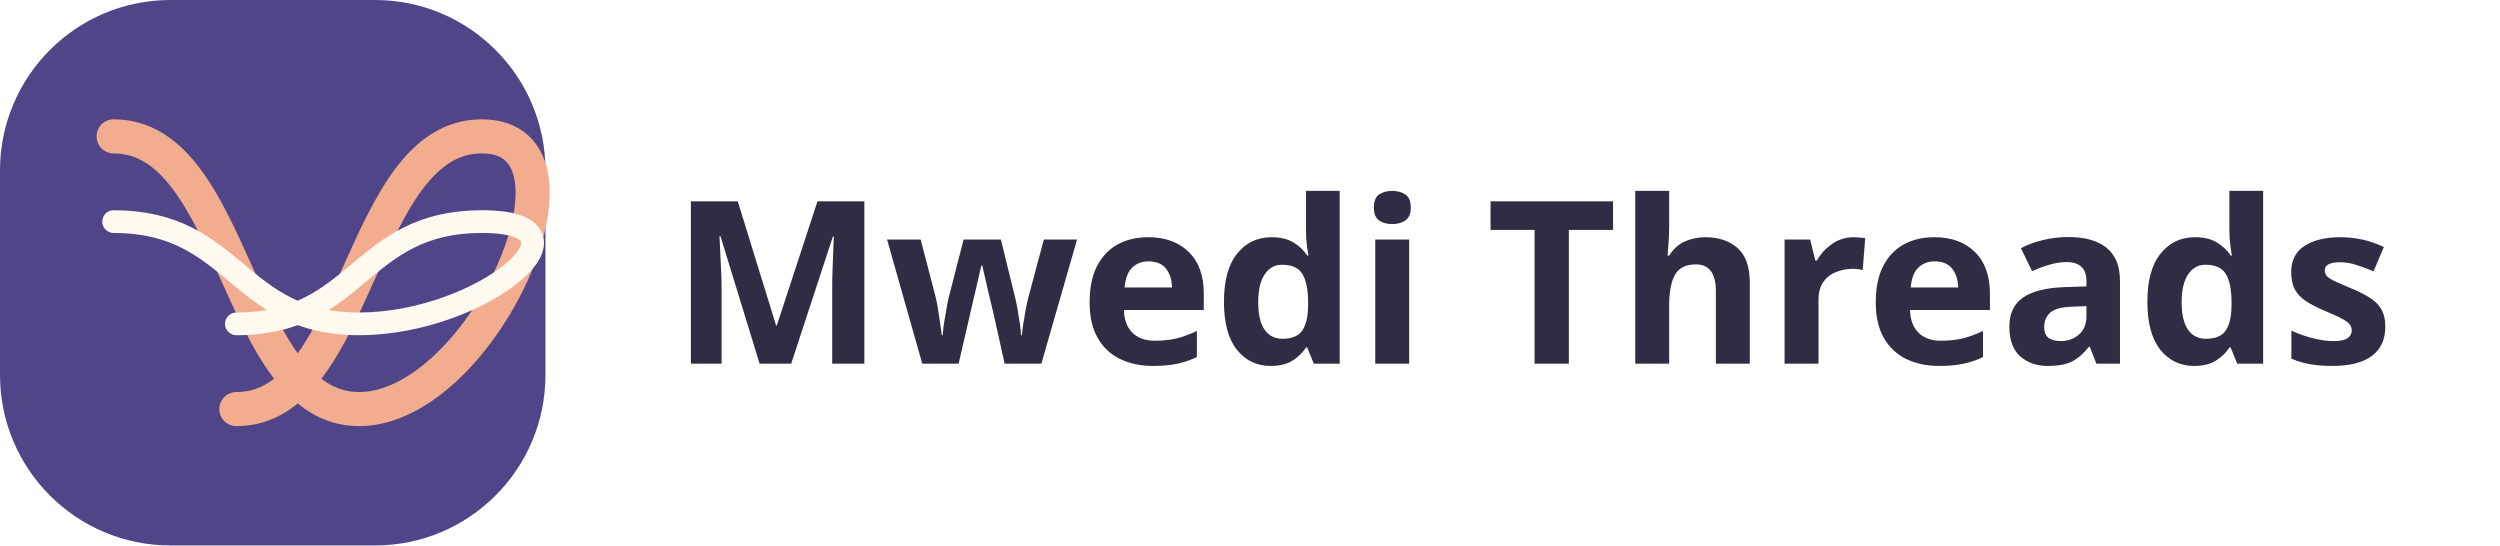
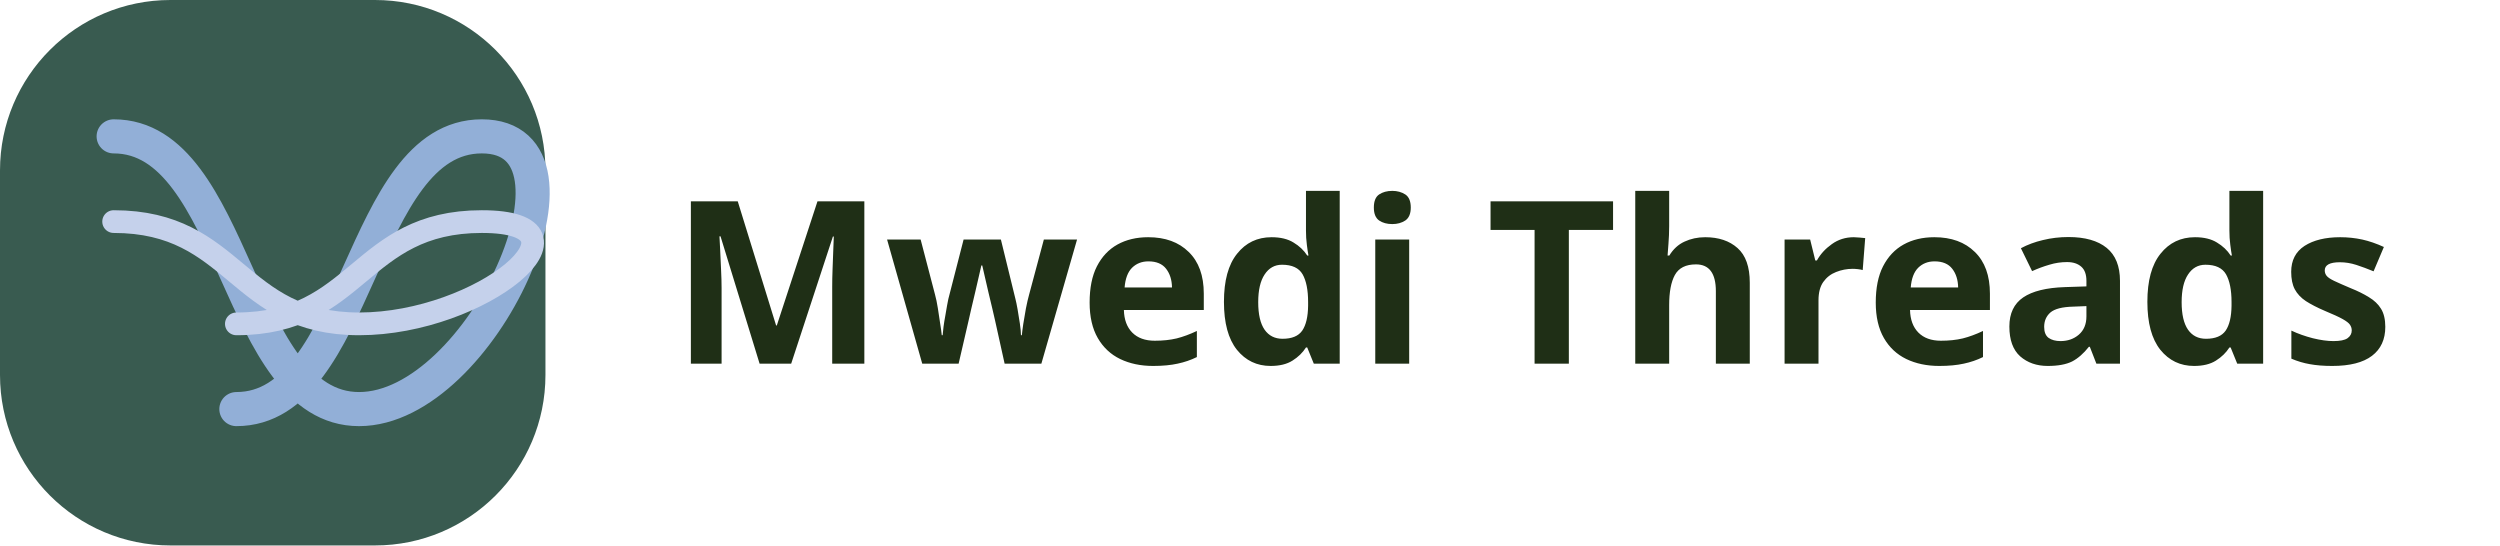
<svg xmlns="http://www.w3.org/2000/svg" viewBox="0 0 220 48" fill="none">
-   <rect width="48" height="48" rx="15" fill="#51458A" />
-   <path d="M10 12c10.8 0 10.8 24 21.6 24S53.2 12 42.4 12 31.6 36 20.8 36" stroke="#F2AD8E" stroke-width="3" stroke-linecap="round" />
-   <path d="M10 19.5c10.8 0 10.8 9 21.6 9s21.6-9 10.8-9-10.8 9-21.6 9" stroke="#FFF9EF" stroke-width="2" stroke-linecap="round" />
-   <text x="59" y="32" fill="#302C43" font-family="DM Sans, sans-serif" font-size="20" font-weight="700">Mwedi Threads</text>
+   <rect width="48" height="48" rx="15" fill="#395B50" />
+   <path d="M10 12c10.8 0 10.8 24 21.6 24S53.2 12 42.4 12 31.6 36 20.8 36" stroke="#92AFD7" stroke-width="3" stroke-linecap="round" />
+   <path d="M10 19.5c10.8 0 10.8 9 21.6 9s21.6-9 10.8-9-10.8 9-21.6 9" stroke="#C5D1EB" stroke-width="2" stroke-linecap="round" />
+   <text x="59" y="32" fill="#1F2F16" font-family="DM Sans, sans-serif" font-size="20" font-weight="700">Mwedi Threads</text>
</svg>
